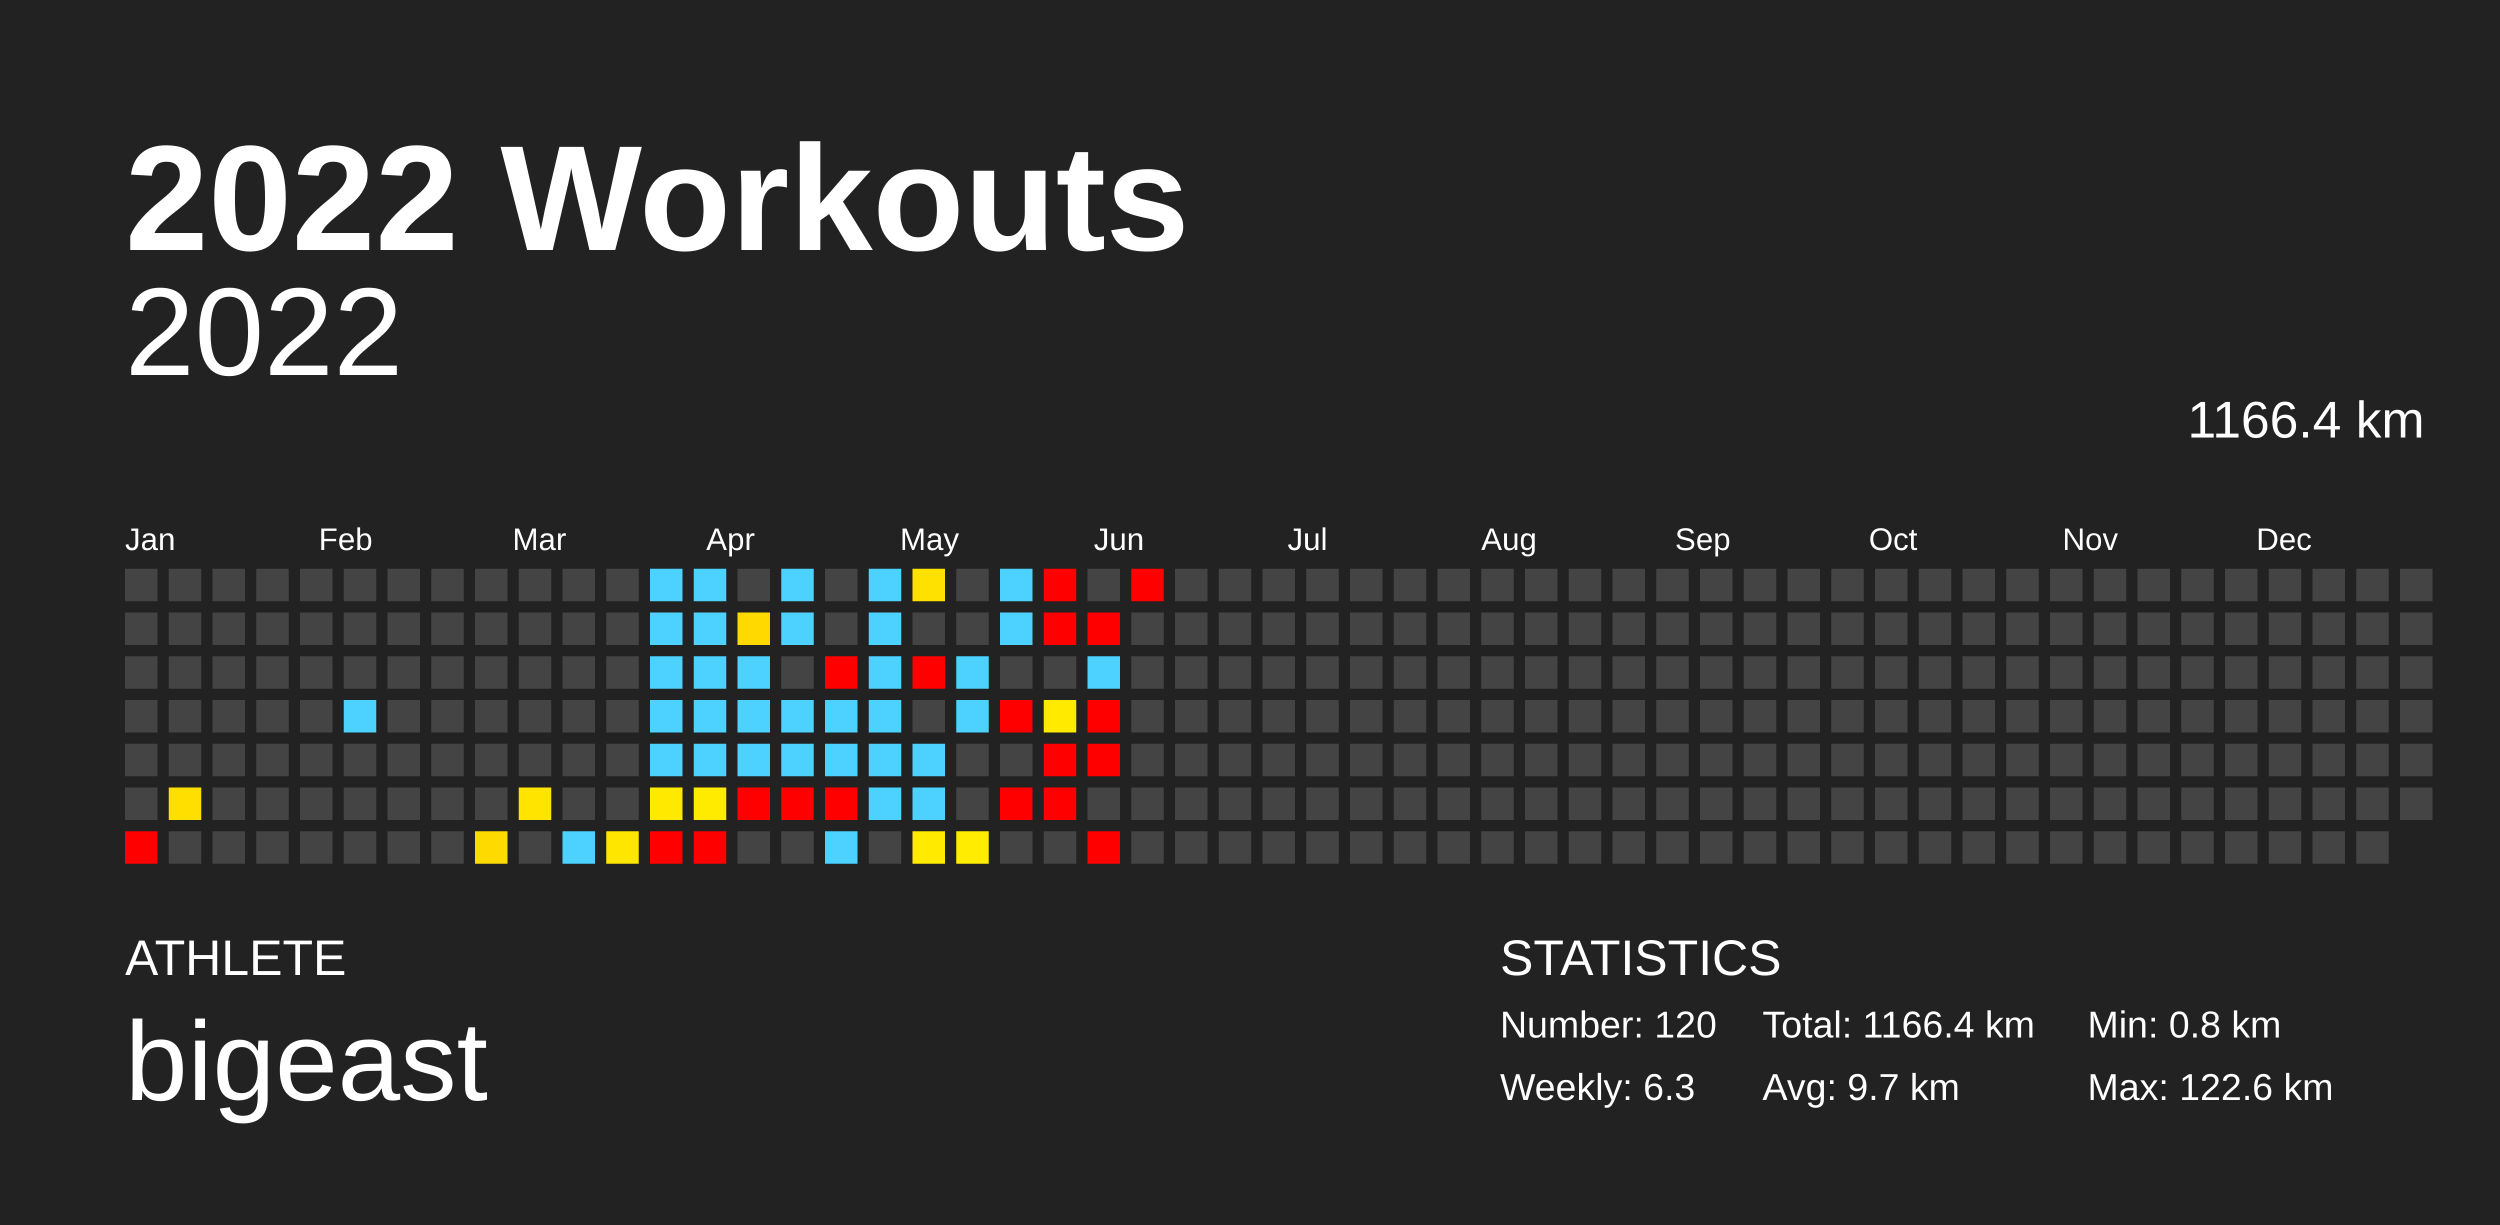
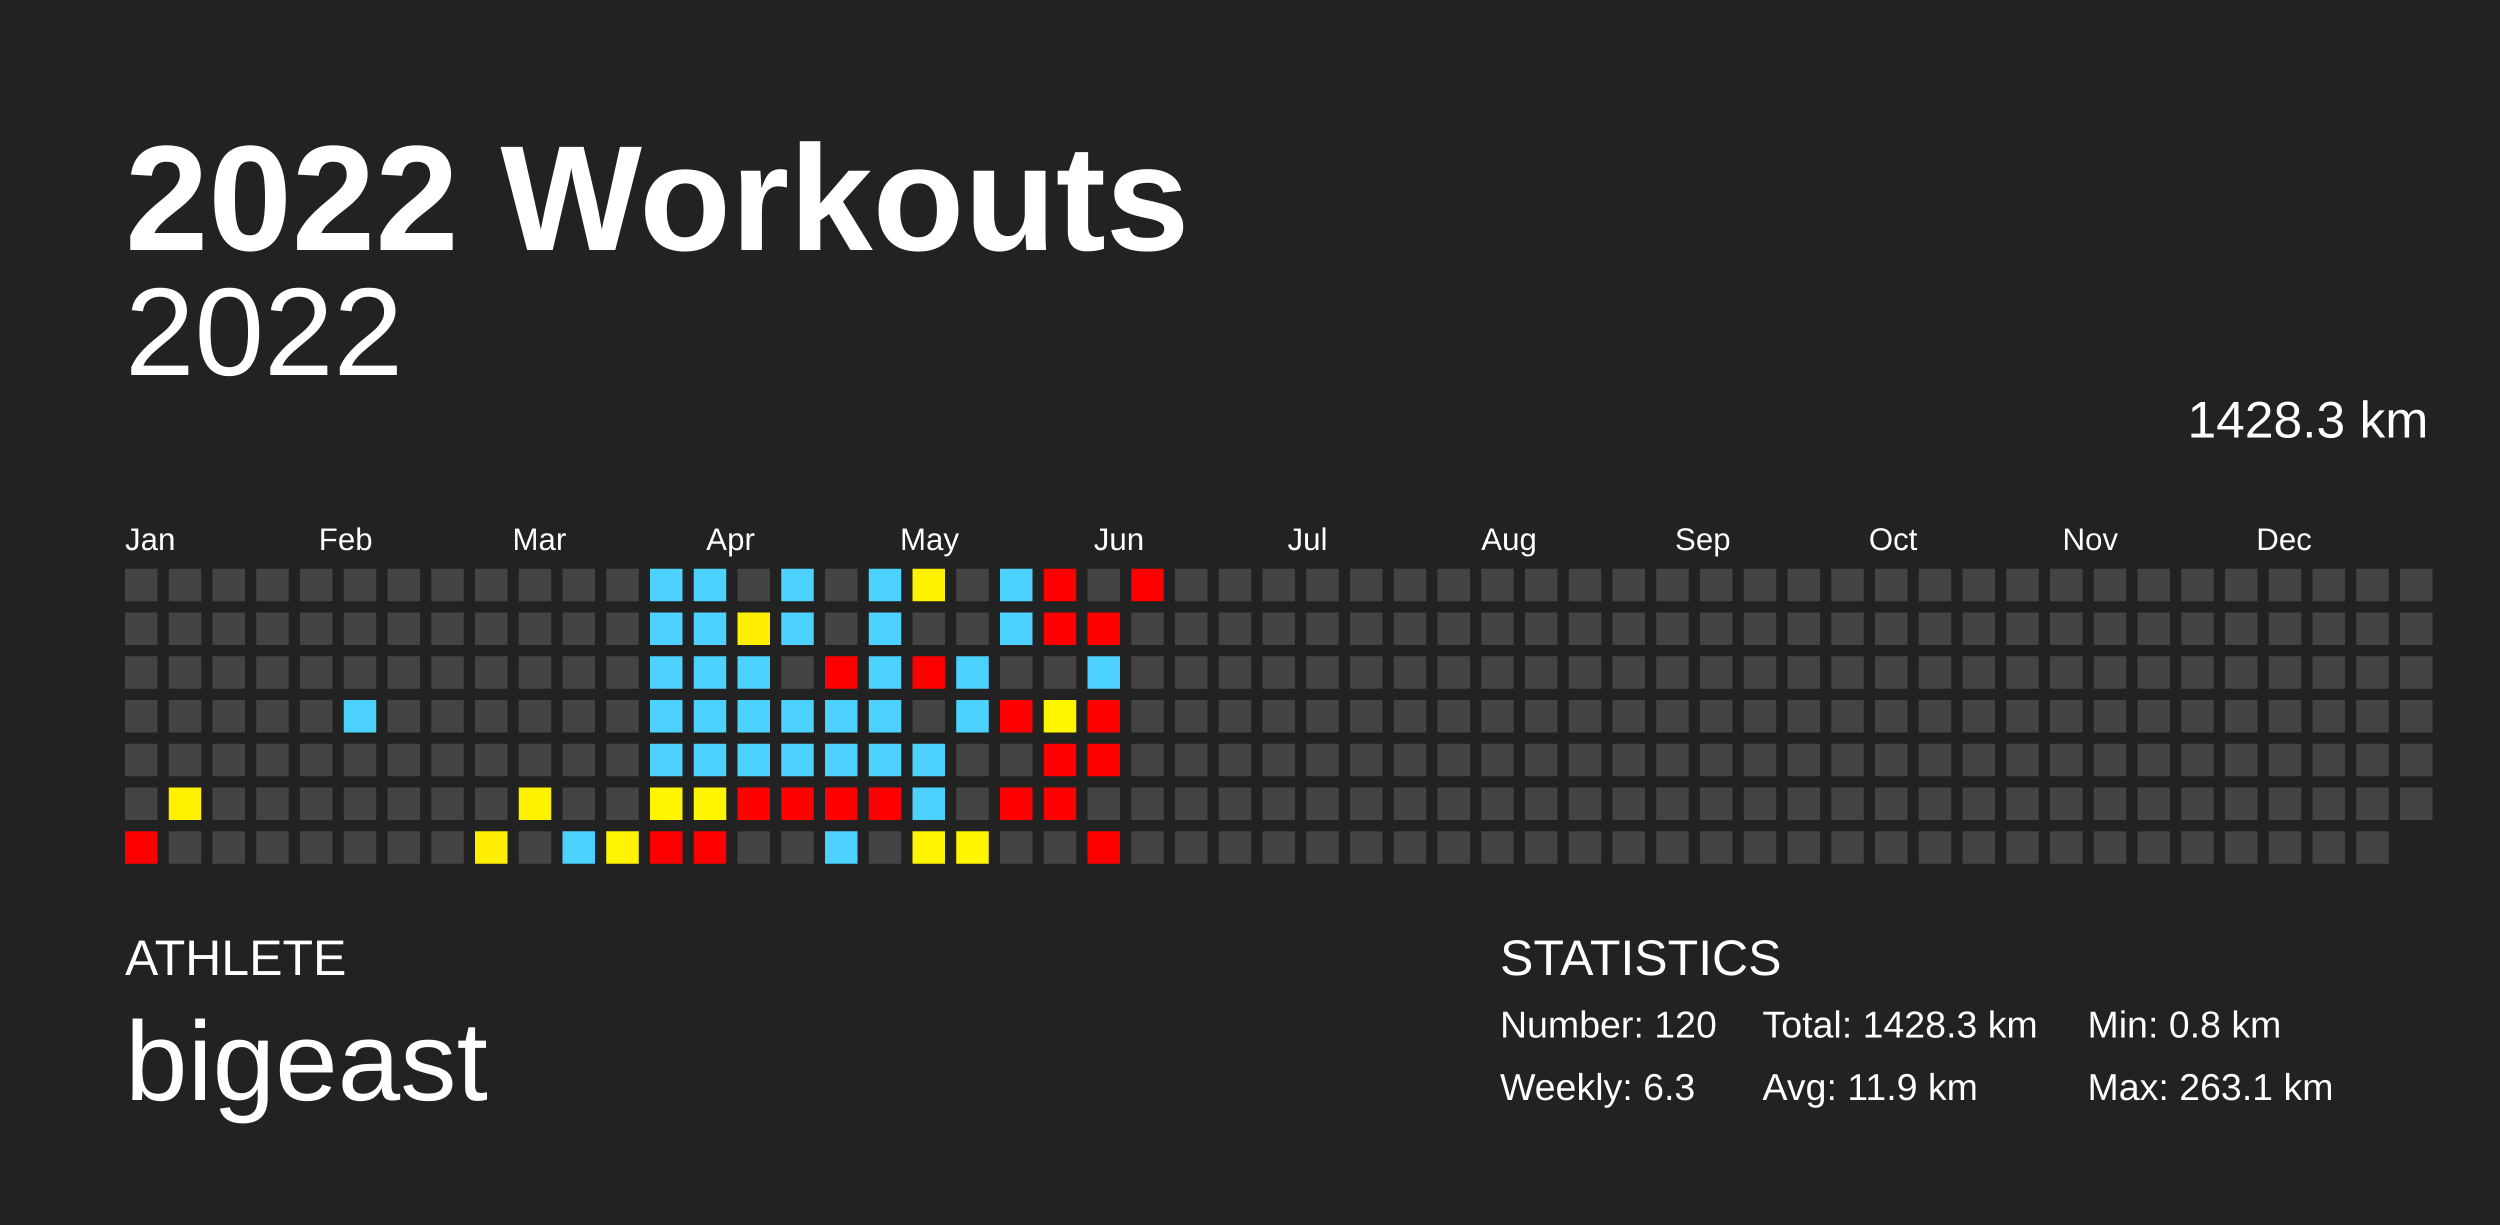
<svg xmlns="http://www.w3.org/2000/svg" baseProfile="full" height="98mm" version="1.1" viewBox="0,0,200,98" width="200mm">
  <defs />
  <rect fill="#222222" height="98" width="200" x="0" y="0" />
  <text fill="#FFFFFF" style="font-size:12px; font-family:Arial; font-weight:bold;" x="10" y="20">2022 Workouts</text>
  <text fill="#FFFFFF" style="font-size:4px; font-family:Arial" x="10" y="78">ATHLETE</text>
  <text fill="#FFFFFF" style="font-size:9px; font-family:Arial" x="10" y="88">bigeast</text>
  <text fill="#FFFFFF" style="font-size:4px; font-family:Arial" x="120" y="78">STATISTICS</text>
  <text fill="#FFFFFF" style="font-size:3px; font-family:Arial" x="120" y="83">Number: 120</text>
  <text fill="#FFFFFF" style="font-size:3px; font-family:Arial" x="120" y="88">Weekly: 6.3</text>
-   <text fill="#FFFFFF" style="font-size:3px; font-family:Arial" x="141" y="83">Total: 1166.4 km</text>
-   <text fill="#FFFFFF" style="font-size:3px; font-family:Arial" x="141" y="88">Avg: 9.7 km</text>
+   <text fill="#FFFFFF" style="font-size:3px; font-family:Arial" x="141" y="83">Total: 1428.3 km</text>
+   <text fill="#FFFFFF" style="font-size:3px; font-family:Arial" x="141" y="88">Avg: 11.9 km</text>
  <text fill="#FFFFFF" style="font-size:3px; font-family:Arial" x="167" y="83">Min: 0.8 km</text>
-   <text fill="#FFFFFF" style="font-size:3px; font-family:Arial" x="167" y="88">Max: 122.6 km</text>
+   <text fill="#FFFFFF" style="font-size:3px; font-family:Arial" x="167" y="88">Max: 263.1 km</text>
  <text alignment-baseline="hanging" fill="#FFFFFF" style="font-size:10.0px; font-family:Arial;" x="10" y="30">2022</text>
-   <text alignment-baseline="hanging" fill="#FFFFFF" style="font-size:4.125px; font-family:Arial;" x="175" y="35">1166.4 km</text>
+   <text alignment-baseline="hanging" fill="#FFFFFF" style="font-size:4.125px; font-family:Arial;" x="175" y="35">1428.3 km</text>
  <text fill="#FFFFFF" style="font-size:2.5px; font-family:Arial" x="10.0" y="44">Jan</text>
  <text fill="#FFFFFF" style="font-size:2.5px; font-family:Arial" x="25.5" y="44">Feb</text>
  <text fill="#FFFFFF" style="font-size:2.5px; font-family:Arial" x="41.0" y="44">Mar</text>
  <text fill="#FFFFFF" style="font-size:2.5px; font-family:Arial" x="56.5" y="44">Apr</text>
  <text fill="#FFFFFF" style="font-size:2.5px; font-family:Arial" x="72.0" y="44">May</text>
  <text fill="#FFFFFF" style="font-size:2.5px; font-family:Arial" x="87.5" y="44">Jun</text>
  <text fill="#FFFFFF" style="font-size:2.5px; font-family:Arial" x="103.0" y="44">Jul</text>
  <text fill="#FFFFFF" style="font-size:2.5px; font-family:Arial" x="118.5" y="44">Aug</text>
  <text fill="#FFFFFF" style="font-size:2.5px; font-family:Arial" x="134.0" y="44">Sep</text>
  <text fill="#FFFFFF" style="font-size:2.5px; font-family:Arial" x="149.5" y="44">Oct</text>
  <text fill="#FFFFFF" style="font-size:2.5px; font-family:Arial" x="165.0" y="44">Nov</text>
  <text fill="#FFFFFF" style="font-size:2.5px; font-family:Arial" x="180.5" y="44">Dec</text>
  <rect fill="#444444" height="2.6" width="2.6" x="10.0" y="45.5" />
  <rect fill="#444444" height="2.6" width="2.6" x="10.0" y="49.0" />
  <rect fill="#444444" height="2.6" width="2.6" x="10.0" y="52.5" />
  <rect fill="#444444" height="2.6" width="2.6" x="10.0" y="56.0" />
  <rect fill="#444444" height="2.6" width="2.6" x="10.0" y="59.5" />
  <rect fill="#444444" height="2.6" width="2.6" x="10.0" y="63.0" />
  <rect fill="red" height="2.6" width="2.6" x="10.0" y="66.5" />
  <rect fill="#444444" height="2.6" width="2.6" x="13.5" y="45.5" />
  <rect fill="#444444" height="2.6" width="2.6" x="13.5" y="49.0" />
  <rect fill="#444444" height="2.6" width="2.6" x="13.5" y="52.5" />
  <rect fill="#444444" height="2.6" width="2.6" x="13.5" y="56.0" />
  <rect fill="#444444" height="2.6" width="2.6" x="13.5" y="59.5" />
-   <rect fill="#ffdf00" height="2.6" width="2.6" x="13.5" y="63.0" />
+   <rect fill="#fff100" height="2.6" width="2.6" x="13.5" y="63.0" />
  <rect fill="#444444" height="2.6" width="2.6" x="13.5" y="66.5" />
  <rect fill="#444444" height="2.6" width="2.6" x="17.0" y="45.5" />
  <rect fill="#444444" height="2.6" width="2.6" x="17.0" y="49.0" />
  <rect fill="#444444" height="2.6" width="2.6" x="17.0" y="52.5" />
  <rect fill="#444444" height="2.6" width="2.6" x="17.0" y="56.0" />
  <rect fill="#444444" height="2.6" width="2.6" x="17.0" y="59.5" />
  <rect fill="#444444" height="2.6" width="2.6" x="17.0" y="63.0" />
  <rect fill="#444444" height="2.6" width="2.6" x="17.0" y="66.5" />
  <rect fill="#444444" height="2.6" width="2.6" x="20.5" y="45.5" />
  <rect fill="#444444" height="2.6" width="2.6" x="20.5" y="49.0" />
  <rect fill="#444444" height="2.6" width="2.6" x="20.5" y="52.5" />
  <rect fill="#444444" height="2.6" width="2.6" x="20.5" y="56.0" />
  <rect fill="#444444" height="2.6" width="2.6" x="20.5" y="59.5" />
  <rect fill="#444444" height="2.6" width="2.6" x="20.5" y="63.0" />
  <rect fill="#444444" height="2.6" width="2.6" x="20.5" y="66.5" />
  <rect fill="#444444" height="2.6" width="2.6" x="24.0" y="45.5" />
  <rect fill="#444444" height="2.6" width="2.6" x="24.0" y="49.0" />
  <rect fill="#444444" height="2.6" width="2.6" x="24.0" y="52.5" />
  <rect fill="#444444" height="2.6" width="2.6" x="24.0" y="56.0" />
  <rect fill="#444444" height="2.6" width="2.6" x="24.0" y="59.5" />
  <rect fill="#444444" height="2.6" width="2.6" x="24.0" y="63.0" />
  <rect fill="#444444" height="2.6" width="2.6" x="24.0" y="66.5" />
  <rect fill="#444444" height="2.6" width="2.6" x="27.5" y="45.5" />
  <rect fill="#444444" height="2.6" width="2.6" x="27.5" y="49.0" />
  <rect fill="#444444" height="2.6" width="2.6" x="27.5" y="52.5" />
  <rect fill="#4dd2ff" height="2.6" width="2.6" x="27.5" y="56.0" />
  <rect fill="#444444" height="2.6" width="2.6" x="27.5" y="59.5" />
  <rect fill="#444444" height="2.6" width="2.6" x="27.5" y="63.0" />
  <rect fill="#444444" height="2.6" width="2.6" x="27.5" y="66.5" />
  <rect fill="#444444" height="2.6" width="2.6" x="31.0" y="45.5" />
  <rect fill="#444444" height="2.6" width="2.6" x="31.0" y="49.0" />
  <rect fill="#444444" height="2.6" width="2.6" x="31.0" y="52.5" />
  <rect fill="#444444" height="2.6" width="2.6" x="31.0" y="56.0" />
  <rect fill="#444444" height="2.6" width="2.6" x="31.0" y="59.5" />
  <rect fill="#444444" height="2.6" width="2.6" x="31.0" y="63.0" />
  <rect fill="#444444" height="2.6" width="2.6" x="31.0" y="66.5" />
  <rect fill="#444444" height="2.6" width="2.6" x="34.5" y="45.5" />
  <rect fill="#444444" height="2.6" width="2.6" x="34.5" y="49.0" />
  <rect fill="#444444" height="2.6" width="2.6" x="34.5" y="52.5" />
  <rect fill="#444444" height="2.6" width="2.6" x="34.5" y="56.0" />
  <rect fill="#444444" height="2.6" width="2.6" x="34.5" y="59.5" />
  <rect fill="#444444" height="2.6" width="2.6" x="34.5" y="63.0" />
  <rect fill="#444444" height="2.6" width="2.6" x="34.5" y="66.5" />
  <rect fill="#444444" height="2.6" width="2.6" x="38.0" y="45.5" />
  <rect fill="#444444" height="2.6" width="2.6" x="38.0" y="49.0" />
  <rect fill="#444444" height="2.6" width="2.6" x="38.0" y="52.5" />
  <rect fill="#444444" height="2.6" width="2.6" x="38.0" y="56.0" />
  <rect fill="#444444" height="2.6" width="2.6" x="38.0" y="59.5" />
  <rect fill="#444444" height="2.6" width="2.6" x="38.0" y="63.0" />
-   <rect fill="#ffda00" height="2.6" width="2.6" x="38.0" y="66.5" />
+   <rect fill="#ffee00" height="2.6" width="2.6" x="38.0" y="66.5" />
  <rect fill="#444444" height="2.6" width="2.6" x="41.5" y="45.5" />
  <rect fill="#444444" height="2.6" width="2.6" x="41.5" y="49.0" />
  <rect fill="#444444" height="2.6" width="2.6" x="41.5" y="52.5" />
  <rect fill="#444444" height="2.6" width="2.6" x="41.5" y="56.0" />
  <rect fill="#444444" height="2.6" width="2.6" x="41.5" y="59.5" />
-   <rect fill="#ffe400" height="2.6" width="2.6" x="41.5" y="63.0" />
+   <rect fill="#fff200" height="2.6" width="2.6" x="41.5" y="63.0" />
  <rect fill="#444444" height="2.6" width="2.6" x="41.5" y="66.5" />
  <rect fill="#444444" height="2.6" width="2.6" x="45.0" y="45.5" />
  <rect fill="#444444" height="2.6" width="2.6" x="45.0" y="49.0" />
  <rect fill="#444444" height="2.6" width="2.6" x="45.0" y="52.5" />
  <rect fill="#444444" height="2.6" width="2.6" x="45.0" y="56.0" />
  <rect fill="#444444" height="2.6" width="2.6" x="45.0" y="59.5" />
  <rect fill="#444444" height="2.6" width="2.6" x="45.0" y="63.0" />
  <rect fill="#4dd2ff" height="2.6" width="2.6" x="45.0" y="66.5" />
  <rect fill="#444444" height="2.6" width="2.6" x="48.5" y="45.5" />
  <rect fill="#444444" height="2.6" width="2.6" x="48.5" y="49.0" />
  <rect fill="#444444" height="2.6" width="2.6" x="48.5" y="52.5" />
  <rect fill="#444444" height="2.6" width="2.6" x="48.5" y="56.0" />
  <rect fill="#444444" height="2.6" width="2.6" x="48.5" y="59.5" />
  <rect fill="#444444" height="2.6" width="2.6" x="48.5" y="63.0" />
-   <rect fill="#ffe600" height="2.6" width="2.6" x="48.5" y="66.5" />
+   <rect fill="#fff400" height="2.6" width="2.6" x="48.5" y="66.5" />
  <rect fill="#4dd2ff" height="2.6" width="2.6" x="52.0" y="45.5" />
  <rect fill="#4dd2ff" height="2.6" width="2.6" x="52.0" y="49.0" />
  <rect fill="#4dd2ff" height="2.6" width="2.6" x="52.0" y="52.5" />
  <rect fill="#4dd2ff" height="2.6" width="2.6" x="52.0" y="56.0" />
  <rect fill="#4dd2ff" height="2.6" width="2.6" x="52.0" y="59.5" />
-   <rect fill="#ffe900" height="2.6" width="2.6" x="52.0" y="63.0" />
+   <rect fill="#fff500" height="2.6" width="2.6" x="52.0" y="63.0" />
  <rect fill="red" height="2.6" width="2.6" x="52.0" y="66.5" />
  <rect fill="#4dd2ff" height="2.6" width="2.6" x="55.5" y="45.5" />
  <rect fill="#4dd2ff" height="2.6" width="2.6" x="55.5" y="49.0" />
  <rect fill="#4dd2ff" height="2.6" width="2.6" x="55.5" y="52.5" />
  <rect fill="#4dd2ff" height="2.6" width="2.6" x="55.5" y="56.0" />
  <rect fill="#4dd2ff" height="2.6" width="2.6" x="55.5" y="59.5" />
-   <rect fill="#ffeb00" height="2.6" width="2.6" x="55.5" y="63.0" />
+   <rect fill="#fff600" height="2.6" width="2.6" x="55.5" y="63.0" />
  <rect fill="red" height="2.6" width="2.6" x="55.5" y="66.5" />
  <rect fill="#444444" height="2.6" width="2.6" x="59.0" y="45.5" />
-   <rect fill="#ffd900" height="2.6" width="2.6" x="59.0" y="49.0" />
+   <rect fill="#ffee00" height="2.6" width="2.6" x="59.0" y="49.0" />
  <rect fill="#4dd2ff" height="2.6" width="2.6" x="59.0" y="52.5" />
  <rect fill="#4dd2ff" height="2.6" width="2.6" x="59.0" y="56.0" />
  <rect fill="#4dd2ff" height="2.6" width="2.6" x="59.0" y="59.5" />
  <rect fill="red" height="2.6" width="2.6" x="59.0" y="63.0" />
  <rect fill="#444444" height="2.6" width="2.6" x="59.0" y="66.5" />
  <rect fill="#4dd2ff" height="2.6" width="2.6" x="62.5" y="45.5" />
  <rect fill="#4dd2ff" height="2.6" width="2.6" x="62.5" y="49.0" />
  <rect fill="#444444" height="2.6" width="2.6" x="62.5" y="52.5" />
  <rect fill="#4dd2ff" height="2.6" width="2.6" x="62.5" y="56.0" />
  <rect fill="#4dd2ff" height="2.6" width="2.6" x="62.5" y="59.5" />
  <rect fill="red" height="2.6" width="2.6" x="62.5" y="63.0" />
  <rect fill="#444444" height="2.6" width="2.6" x="62.5" y="66.5" />
  <rect fill="#444444" height="2.6" width="2.6" x="66.0" y="45.5" />
  <rect fill="#444444" height="2.6" width="2.6" x="66.0" y="49.0" />
  <rect fill="red" height="2.6" width="2.6" x="66.0" y="52.5" />
  <rect fill="#4dd2ff" height="2.6" width="2.6" x="66.0" y="56.0" />
  <rect fill="#4dd2ff" height="2.6" width="2.6" x="66.0" y="59.5" />
  <rect fill="red" height="2.6" width="2.6" x="66.0" y="63.0" />
  <rect fill="#4dd2ff" height="2.6" width="2.6" x="66.0" y="66.5" />
  <rect fill="#4dd2ff" height="2.6" width="2.6" x="69.5" y="45.5" />
  <rect fill="#4dd2ff" height="2.6" width="2.6" x="69.5" y="49.0" />
  <rect fill="#4dd2ff" height="2.6" width="2.6" x="69.5" y="52.5" />
  <rect fill="#4dd2ff" height="2.6" width="2.6" x="69.5" y="56.0" />
  <rect fill="#4dd2ff" height="2.6" width="2.6" x="69.5" y="59.5" />
-   <rect fill="#4dd2ff" height="2.6" width="2.6" x="69.5" y="63.0" />
+   <rect fill="red" height="2.6" width="2.6" x="69.5" y="63.0" />
  <rect fill="#444444" height="2.6" width="2.6" x="69.5" y="66.5" />
-   <rect fill="#ffe100" height="2.6" width="2.6" x="73.0" y="45.5" />
+   <rect fill="#fff100" height="2.6" width="2.6" x="73.0" y="45.5" />
  <rect fill="#444444" height="2.6" width="2.6" x="73.0" y="49.0" />
  <rect fill="red" height="2.6" width="2.6" x="73.0" y="52.5" />
  <rect fill="#444444" height="2.6" width="2.6" x="73.0" y="56.0" />
  <rect fill="#4dd2ff" height="2.6" width="2.6" x="73.0" y="59.5" />
  <rect fill="#4dd2ff" height="2.6" width="2.6" x="73.0" y="63.0" />
-   <rect fill="#ffea00" height="2.6" width="2.6" x="73.0" y="66.5" />
+   <rect fill="#fff500" height="2.6" width="2.6" x="73.0" y="66.5" />
  <rect fill="#444444" height="2.6" width="2.6" x="76.5" y="45.5" />
  <rect fill="#444444" height="2.6" width="2.6" x="76.5" y="49.0" />
  <rect fill="#4dd2ff" height="2.6" width="2.6" x="76.5" y="52.5" />
  <rect fill="#4dd2ff" height="2.6" width="2.6" x="76.5" y="56.0" />
  <rect fill="#444444" height="2.6" width="2.6" x="76.5" y="59.5" />
  <rect fill="#444444" height="2.6" width="2.6" x="76.5" y="63.0" />
-   <rect fill="#ffec00" height="2.6" width="2.6" x="76.5" y="66.5" />
+   <rect fill="#fff600" height="2.6" width="2.6" x="76.5" y="66.5" />
  <rect fill="#4dd2ff" height="2.6" width="2.6" x="80.0" y="45.5" />
  <rect fill="#4dd2ff" height="2.6" width="2.6" x="80.0" y="49.0" />
  <rect fill="#444444" height="2.6" width="2.6" x="80.0" y="52.5" />
  <rect fill="red" height="2.6" width="2.6" x="80.0" y="56.0" />
  <rect fill="#444444" height="2.6" width="2.6" x="80.0" y="59.5" />
  <rect fill="red" height="2.6" width="2.6" x="80.0" y="63.0" />
  <rect fill="#444444" height="2.6" width="2.6" x="80.0" y="66.5" />
  <rect fill="red" height="2.6" width="2.6" x="83.5" y="45.5" />
  <rect fill="red" height="2.6" width="2.6" x="83.5" y="49.0" />
  <rect fill="#444444" height="2.6" width="2.6" x="83.5" y="52.5" />
-   <rect fill="#ffea00" height="2.6" width="2.6" x="83.5" y="56.0" />
+   <rect fill="#fff600" height="2.6" width="2.6" x="83.5" y="56.0" />
  <rect fill="red" height="2.6" width="2.6" x="83.5" y="59.5" />
  <rect fill="red" height="2.6" width="2.6" x="83.5" y="63.0" />
  <rect fill="#444444" height="2.6" width="2.6" x="83.5" y="66.5" />
  <rect fill="#444444" height="2.6" width="2.6" x="87.0" y="45.5" />
  <rect fill="red" height="2.6" width="2.6" x="87.0" y="49.0" />
  <rect fill="#4dd2ff" height="2.6" width="2.6" x="87.0" y="52.5" />
  <rect fill="red" height="2.6" width="2.6" x="87.0" y="56.0" />
  <rect fill="red" height="2.6" width="2.6" x="87.0" y="59.5" />
  <rect fill="#444444" height="2.6" width="2.6" x="87.0" y="63.0" />
  <rect fill="red" height="2.6" width="2.6" x="87.0" y="66.5" />
  <rect fill="red" height="2.6" width="2.6" x="90.5" y="45.5" />
  <rect fill="#444444" height="2.6" width="2.6" x="90.5" y="49.0" />
  <rect fill="#444444" height="2.6" width="2.6" x="90.5" y="52.5" />
  <rect fill="#444444" height="2.6" width="2.6" x="90.5" y="56.0" />
  <rect fill="#444444" height="2.6" width="2.6" x="90.5" y="59.5" />
  <rect fill="#444444" height="2.6" width="2.6" x="90.5" y="63.0" />
  <rect fill="#444444" height="2.6" width="2.6" x="90.5" y="66.5" />
  <rect fill="#444444" height="2.6" width="2.6" x="94.0" y="45.5" />
  <rect fill="#444444" height="2.6" width="2.6" x="94.0" y="49.0" />
  <rect fill="#444444" height="2.6" width="2.6" x="94.0" y="52.5" />
  <rect fill="#444444" height="2.6" width="2.6" x="94.0" y="56.0" />
  <rect fill="#444444" height="2.6" width="2.6" x="94.0" y="59.5" />
  <rect fill="#444444" height="2.6" width="2.6" x="94.0" y="63.0" />
  <rect fill="#444444" height="2.6" width="2.6" x="94.0" y="66.5" />
  <rect fill="#444444" height="2.6" width="2.6" x="97.5" y="45.5" />
  <rect fill="#444444" height="2.6" width="2.6" x="97.5" y="49.0" />
  <rect fill="#444444" height="2.6" width="2.6" x="97.5" y="52.5" />
  <rect fill="#444444" height="2.6" width="2.6" x="97.5" y="56.0" />
  <rect fill="#444444" height="2.6" width="2.6" x="97.5" y="59.5" />
  <rect fill="#444444" height="2.6" width="2.6" x="97.5" y="63.0" />
  <rect fill="#444444" height="2.6" width="2.6" x="97.5" y="66.5" />
  <rect fill="#444444" height="2.6" width="2.6" x="101.0" y="45.5" />
  <rect fill="#444444" height="2.6" width="2.6" x="101.0" y="49.0" />
  <rect fill="#444444" height="2.6" width="2.6" x="101.0" y="52.5" />
  <rect fill="#444444" height="2.6" width="2.6" x="101.0" y="56.0" />
  <rect fill="#444444" height="2.6" width="2.6" x="101.0" y="59.5" />
  <rect fill="#444444" height="2.6" width="2.6" x="101.0" y="63.0" />
  <rect fill="#444444" height="2.6" width="2.6" x="101.0" y="66.5" />
  <rect fill="#444444" height="2.6" width="2.6" x="104.5" y="45.5" />
  <rect fill="#444444" height="2.6" width="2.6" x="104.5" y="49.0" />
  <rect fill="#444444" height="2.6" width="2.6" x="104.5" y="52.5" />
  <rect fill="#444444" height="2.6" width="2.6" x="104.5" y="56.0" />
  <rect fill="#444444" height="2.6" width="2.6" x="104.5" y="59.5" />
  <rect fill="#444444" height="2.6" width="2.6" x="104.5" y="63.0" />
  <rect fill="#444444" height="2.6" width="2.6" x="104.5" y="66.5" />
  <rect fill="#444444" height="2.6" width="2.6" x="108.0" y="45.5" />
  <rect fill="#444444" height="2.6" width="2.6" x="108.0" y="49.0" />
  <rect fill="#444444" height="2.6" width="2.6" x="108.0" y="52.5" />
  <rect fill="#444444" height="2.6" width="2.6" x="108.0" y="56.0" />
  <rect fill="#444444" height="2.6" width="2.6" x="108.0" y="59.5" />
  <rect fill="#444444" height="2.6" width="2.6" x="108.0" y="63.0" />
  <rect fill="#444444" height="2.6" width="2.6" x="108.0" y="66.5" />
  <rect fill="#444444" height="2.6" width="2.6" x="111.5" y="45.5" />
  <rect fill="#444444" height="2.6" width="2.6" x="111.5" y="49.0" />
  <rect fill="#444444" height="2.6" width="2.6" x="111.5" y="52.5" />
  <rect fill="#444444" height="2.6" width="2.6" x="111.5" y="56.0" />
  <rect fill="#444444" height="2.6" width="2.6" x="111.5" y="59.5" />
  <rect fill="#444444" height="2.6" width="2.6" x="111.5" y="63.0" />
  <rect fill="#444444" height="2.6" width="2.6" x="111.5" y="66.5" />
  <rect fill="#444444" height="2.6" width="2.6" x="115.0" y="45.5" />
  <rect fill="#444444" height="2.6" width="2.6" x="115.0" y="49.0" />
  <rect fill="#444444" height="2.6" width="2.6" x="115.0" y="52.5" />
  <rect fill="#444444" height="2.6" width="2.6" x="115.0" y="56.0" />
  <rect fill="#444444" height="2.6" width="2.6" x="115.0" y="59.5" />
  <rect fill="#444444" height="2.6" width="2.6" x="115.0" y="63.0" />
  <rect fill="#444444" height="2.6" width="2.6" x="115.0" y="66.5" />
  <rect fill="#444444" height="2.6" width="2.6" x="118.5" y="45.5" />
  <rect fill="#444444" height="2.6" width="2.6" x="118.5" y="49.0" />
  <rect fill="#444444" height="2.6" width="2.6" x="118.5" y="52.5" />
  <rect fill="#444444" height="2.6" width="2.6" x="118.5" y="56.0" />
  <rect fill="#444444" height="2.6" width="2.6" x="118.5" y="59.5" />
  <rect fill="#444444" height="2.6" width="2.6" x="118.5" y="63.0" />
  <rect fill="#444444" height="2.6" width="2.6" x="118.5" y="66.5" />
  <rect fill="#444444" height="2.6" width="2.6" x="122.0" y="45.5" />
  <rect fill="#444444" height="2.6" width="2.6" x="122.0" y="49.0" />
  <rect fill="#444444" height="2.6" width="2.6" x="122.0" y="52.5" />
  <rect fill="#444444" height="2.6" width="2.6" x="122.0" y="56.0" />
  <rect fill="#444444" height="2.6" width="2.6" x="122.0" y="59.5" />
  <rect fill="#444444" height="2.6" width="2.6" x="122.0" y="63.0" />
  <rect fill="#444444" height="2.6" width="2.6" x="122.0" y="66.5" />
  <rect fill="#444444" height="2.6" width="2.6" x="125.5" y="45.5" />
  <rect fill="#444444" height="2.6" width="2.6" x="125.5" y="49.0" />
  <rect fill="#444444" height="2.6" width="2.6" x="125.5" y="52.5" />
  <rect fill="#444444" height="2.6" width="2.6" x="125.5" y="56.0" />
  <rect fill="#444444" height="2.6" width="2.6" x="125.5" y="59.5" />
  <rect fill="#444444" height="2.6" width="2.6" x="125.5" y="63.0" />
  <rect fill="#444444" height="2.6" width="2.6" x="125.5" y="66.5" />
  <rect fill="#444444" height="2.6" width="2.6" x="129.0" y="45.5" />
  <rect fill="#444444" height="2.6" width="2.6" x="129.0" y="49.0" />
  <rect fill="#444444" height="2.6" width="2.6" x="129.0" y="52.5" />
  <rect fill="#444444" height="2.6" width="2.6" x="129.0" y="56.0" />
  <rect fill="#444444" height="2.6" width="2.6" x="129.0" y="59.5" />
  <rect fill="#444444" height="2.6" width="2.6" x="129.0" y="63.0" />
  <rect fill="#444444" height="2.6" width="2.6" x="129.0" y="66.5" />
  <rect fill="#444444" height="2.6" width="2.6" x="132.5" y="45.5" />
  <rect fill="#444444" height="2.6" width="2.6" x="132.5" y="49.0" />
  <rect fill="#444444" height="2.6" width="2.6" x="132.5" y="52.5" />
  <rect fill="#444444" height="2.6" width="2.6" x="132.5" y="56.0" />
  <rect fill="#444444" height="2.6" width="2.6" x="132.5" y="59.5" />
  <rect fill="#444444" height="2.6" width="2.6" x="132.5" y="63.0" />
  <rect fill="#444444" height="2.6" width="2.6" x="132.5" y="66.5" />
  <rect fill="#444444" height="2.6" width="2.6" x="136.0" y="45.5" />
  <rect fill="#444444" height="2.6" width="2.6" x="136.0" y="49.0" />
  <rect fill="#444444" height="2.6" width="2.6" x="136.0" y="52.5" />
  <rect fill="#444444" height="2.6" width="2.6" x="136.0" y="56.0" />
  <rect fill="#444444" height="2.6" width="2.6" x="136.0" y="59.5" />
  <rect fill="#444444" height="2.6" width="2.6" x="136.0" y="63.0" />
  <rect fill="#444444" height="2.6" width="2.6" x="136.0" y="66.5" />
  <rect fill="#444444" height="2.6" width="2.6" x="139.5" y="45.5" />
  <rect fill="#444444" height="2.6" width="2.6" x="139.5" y="49.0" />
  <rect fill="#444444" height="2.6" width="2.6" x="139.5" y="52.5" />
  <rect fill="#444444" height="2.6" width="2.6" x="139.5" y="56.0" />
  <rect fill="#444444" height="2.6" width="2.6" x="139.5" y="59.5" />
  <rect fill="#444444" height="2.6" width="2.6" x="139.5" y="63.0" />
  <rect fill="#444444" height="2.6" width="2.6" x="139.5" y="66.5" />
  <rect fill="#444444" height="2.6" width="2.6" x="143.0" y="45.5" />
  <rect fill="#444444" height="2.6" width="2.6" x="143.0" y="49.0" />
  <rect fill="#444444" height="2.6" width="2.6" x="143.0" y="52.5" />
  <rect fill="#444444" height="2.6" width="2.6" x="143.0" y="56.0" />
  <rect fill="#444444" height="2.6" width="2.6" x="143.0" y="59.5" />
  <rect fill="#444444" height="2.6" width="2.6" x="143.0" y="63.0" />
  <rect fill="#444444" height="2.6" width="2.6" x="143.0" y="66.5" />
  <rect fill="#444444" height="2.6" width="2.6" x="146.5" y="45.5" />
  <rect fill="#444444" height="2.6" width="2.6" x="146.5" y="49.0" />
  <rect fill="#444444" height="2.6" width="2.6" x="146.5" y="52.5" />
  <rect fill="#444444" height="2.6" width="2.6" x="146.5" y="56.0" />
  <rect fill="#444444" height="2.6" width="2.6" x="146.5" y="59.5" />
  <rect fill="#444444" height="2.6" width="2.6" x="146.5" y="63.0" />
  <rect fill="#444444" height="2.6" width="2.6" x="146.5" y="66.5" />
  <rect fill="#444444" height="2.6" width="2.6" x="150.0" y="45.5" />
  <rect fill="#444444" height="2.6" width="2.6" x="150.0" y="49.0" />
  <rect fill="#444444" height="2.6" width="2.6" x="150.0" y="52.5" />
  <rect fill="#444444" height="2.6" width="2.6" x="150.0" y="56.0" />
  <rect fill="#444444" height="2.6" width="2.6" x="150.0" y="59.5" />
  <rect fill="#444444" height="2.6" width="2.6" x="150.0" y="63.0" />
  <rect fill="#444444" height="2.6" width="2.6" x="150.0" y="66.5" />
  <rect fill="#444444" height="2.6" width="2.6" x="153.5" y="45.5" />
  <rect fill="#444444" height="2.6" width="2.6" x="153.5" y="49.0" />
  <rect fill="#444444" height="2.6" width="2.6" x="153.5" y="52.5" />
  <rect fill="#444444" height="2.6" width="2.6" x="153.5" y="56.0" />
  <rect fill="#444444" height="2.6" width="2.6" x="153.5" y="59.5" />
  <rect fill="#444444" height="2.6" width="2.6" x="153.5" y="63.0" />
  <rect fill="#444444" height="2.6" width="2.6" x="153.5" y="66.5" />
  <rect fill="#444444" height="2.6" width="2.6" x="157.0" y="45.5" />
  <rect fill="#444444" height="2.6" width="2.6" x="157.0" y="49.0" />
  <rect fill="#444444" height="2.6" width="2.6" x="157.0" y="52.5" />
  <rect fill="#444444" height="2.6" width="2.6" x="157.0" y="56.0" />
  <rect fill="#444444" height="2.6" width="2.6" x="157.0" y="59.5" />
  <rect fill="#444444" height="2.6" width="2.6" x="157.0" y="63.0" />
  <rect fill="#444444" height="2.6" width="2.6" x="157.0" y="66.5" />
  <rect fill="#444444" height="2.6" width="2.6" x="160.5" y="45.5" />
  <rect fill="#444444" height="2.6" width="2.6" x="160.5" y="49.0" />
  <rect fill="#444444" height="2.6" width="2.6" x="160.5" y="52.5" />
  <rect fill="#444444" height="2.6" width="2.6" x="160.5" y="56.0" />
  <rect fill="#444444" height="2.6" width="2.6" x="160.5" y="59.5" />
  <rect fill="#444444" height="2.6" width="2.6" x="160.5" y="63.0" />
  <rect fill="#444444" height="2.6" width="2.6" x="160.5" y="66.5" />
  <rect fill="#444444" height="2.6" width="2.6" x="164.0" y="45.5" />
  <rect fill="#444444" height="2.6" width="2.6" x="164.0" y="49.0" />
  <rect fill="#444444" height="2.6" width="2.6" x="164.0" y="52.5" />
  <rect fill="#444444" height="2.6" width="2.6" x="164.0" y="56.0" />
  <rect fill="#444444" height="2.6" width="2.6" x="164.0" y="59.5" />
  <rect fill="#444444" height="2.6" width="2.6" x="164.0" y="63.0" />
  <rect fill="#444444" height="2.6" width="2.6" x="164.0" y="66.5" />
  <rect fill="#444444" height="2.6" width="2.6" x="167.5" y="45.5" />
  <rect fill="#444444" height="2.6" width="2.6" x="167.5" y="49.0" />
  <rect fill="#444444" height="2.6" width="2.6" x="167.5" y="52.5" />
  <rect fill="#444444" height="2.6" width="2.6" x="167.5" y="56.0" />
  <rect fill="#444444" height="2.6" width="2.6" x="167.5" y="59.5" />
  <rect fill="#444444" height="2.6" width="2.6" x="167.5" y="63.0" />
  <rect fill="#444444" height="2.6" width="2.6" x="167.5" y="66.5" />
  <rect fill="#444444" height="2.6" width="2.6" x="171.0" y="45.5" />
  <rect fill="#444444" height="2.6" width="2.6" x="171.0" y="49.0" />
  <rect fill="#444444" height="2.6" width="2.6" x="171.0" y="52.5" />
  <rect fill="#444444" height="2.6" width="2.6" x="171.0" y="56.0" />
  <rect fill="#444444" height="2.6" width="2.6" x="171.0" y="59.5" />
  <rect fill="#444444" height="2.6" width="2.6" x="171.0" y="63.0" />
  <rect fill="#444444" height="2.6" width="2.6" x="171.0" y="66.5" />
  <rect fill="#444444" height="2.6" width="2.6" x="174.5" y="45.5" />
  <rect fill="#444444" height="2.6" width="2.6" x="174.5" y="49.0" />
  <rect fill="#444444" height="2.6" width="2.6" x="174.5" y="52.5" />
  <rect fill="#444444" height="2.6" width="2.6" x="174.5" y="56.0" />
  <rect fill="#444444" height="2.6" width="2.6" x="174.5" y="59.5" />
  <rect fill="#444444" height="2.6" width="2.6" x="174.5" y="63.0" />
  <rect fill="#444444" height="2.6" width="2.6" x="174.5" y="66.5" />
  <rect fill="#444444" height="2.6" width="2.6" x="178.0" y="45.5" />
  <rect fill="#444444" height="2.6" width="2.6" x="178.0" y="49.0" />
  <rect fill="#444444" height="2.6" width="2.6" x="178.0" y="52.5" />
  <rect fill="#444444" height="2.6" width="2.6" x="178.0" y="56.0" />
  <rect fill="#444444" height="2.6" width="2.6" x="178.0" y="59.5" />
  <rect fill="#444444" height="2.6" width="2.6" x="178.0" y="63.0" />
  <rect fill="#444444" height="2.6" width="2.6" x="178.0" y="66.5" />
  <rect fill="#444444" height="2.6" width="2.6" x="181.5" y="45.5" />
  <rect fill="#444444" height="2.6" width="2.6" x="181.5" y="49.0" />
  <rect fill="#444444" height="2.6" width="2.6" x="181.5" y="52.5" />
  <rect fill="#444444" height="2.6" width="2.6" x="181.5" y="56.0" />
  <rect fill="#444444" height="2.6" width="2.6" x="181.5" y="59.5" />
  <rect fill="#444444" height="2.6" width="2.6" x="181.5" y="63.0" />
  <rect fill="#444444" height="2.6" width="2.6" x="181.5" y="66.5" />
  <rect fill="#444444" height="2.6" width="2.6" x="185.0" y="45.5" />
  <rect fill="#444444" height="2.6" width="2.6" x="185.0" y="49.0" />
  <rect fill="#444444" height="2.6" width="2.6" x="185.0" y="52.5" />
  <rect fill="#444444" height="2.6" width="2.6" x="185.0" y="56.0" />
  <rect fill="#444444" height="2.6" width="2.6" x="185.0" y="59.5" />
  <rect fill="#444444" height="2.6" width="2.6" x="185.0" y="63.0" />
  <rect fill="#444444" height="2.6" width="2.6" x="185.0" y="66.5" />
  <rect fill="#444444" height="2.6" width="2.6" x="188.5" y="45.5" />
  <rect fill="#444444" height="2.6" width="2.6" x="188.5" y="49.0" />
  <rect fill="#444444" height="2.6" width="2.6" x="188.5" y="52.5" />
  <rect fill="#444444" height="2.6" width="2.6" x="188.5" y="56.0" />
  <rect fill="#444444" height="2.6" width="2.6" x="188.5" y="59.5" />
  <rect fill="#444444" height="2.6" width="2.6" x="188.5" y="63.0" />
  <rect fill="#444444" height="2.6" width="2.6" x="188.5" y="66.5" />
  <rect fill="#444444" height="2.6" width="2.6" x="192.0" y="45.5" />
  <rect fill="#444444" height="2.6" width="2.6" x="192.0" y="49.0" />
  <rect fill="#444444" height="2.6" width="2.6" x="192.0" y="52.5" />
  <rect fill="#444444" height="2.6" width="2.6" x="192.0" y="56.0" />
  <rect fill="#444444" height="2.6" width="2.6" x="192.0" y="59.5" />
  <rect fill="#444444" height="2.6" width="2.6" x="192.0" y="63.0" />
</svg>
